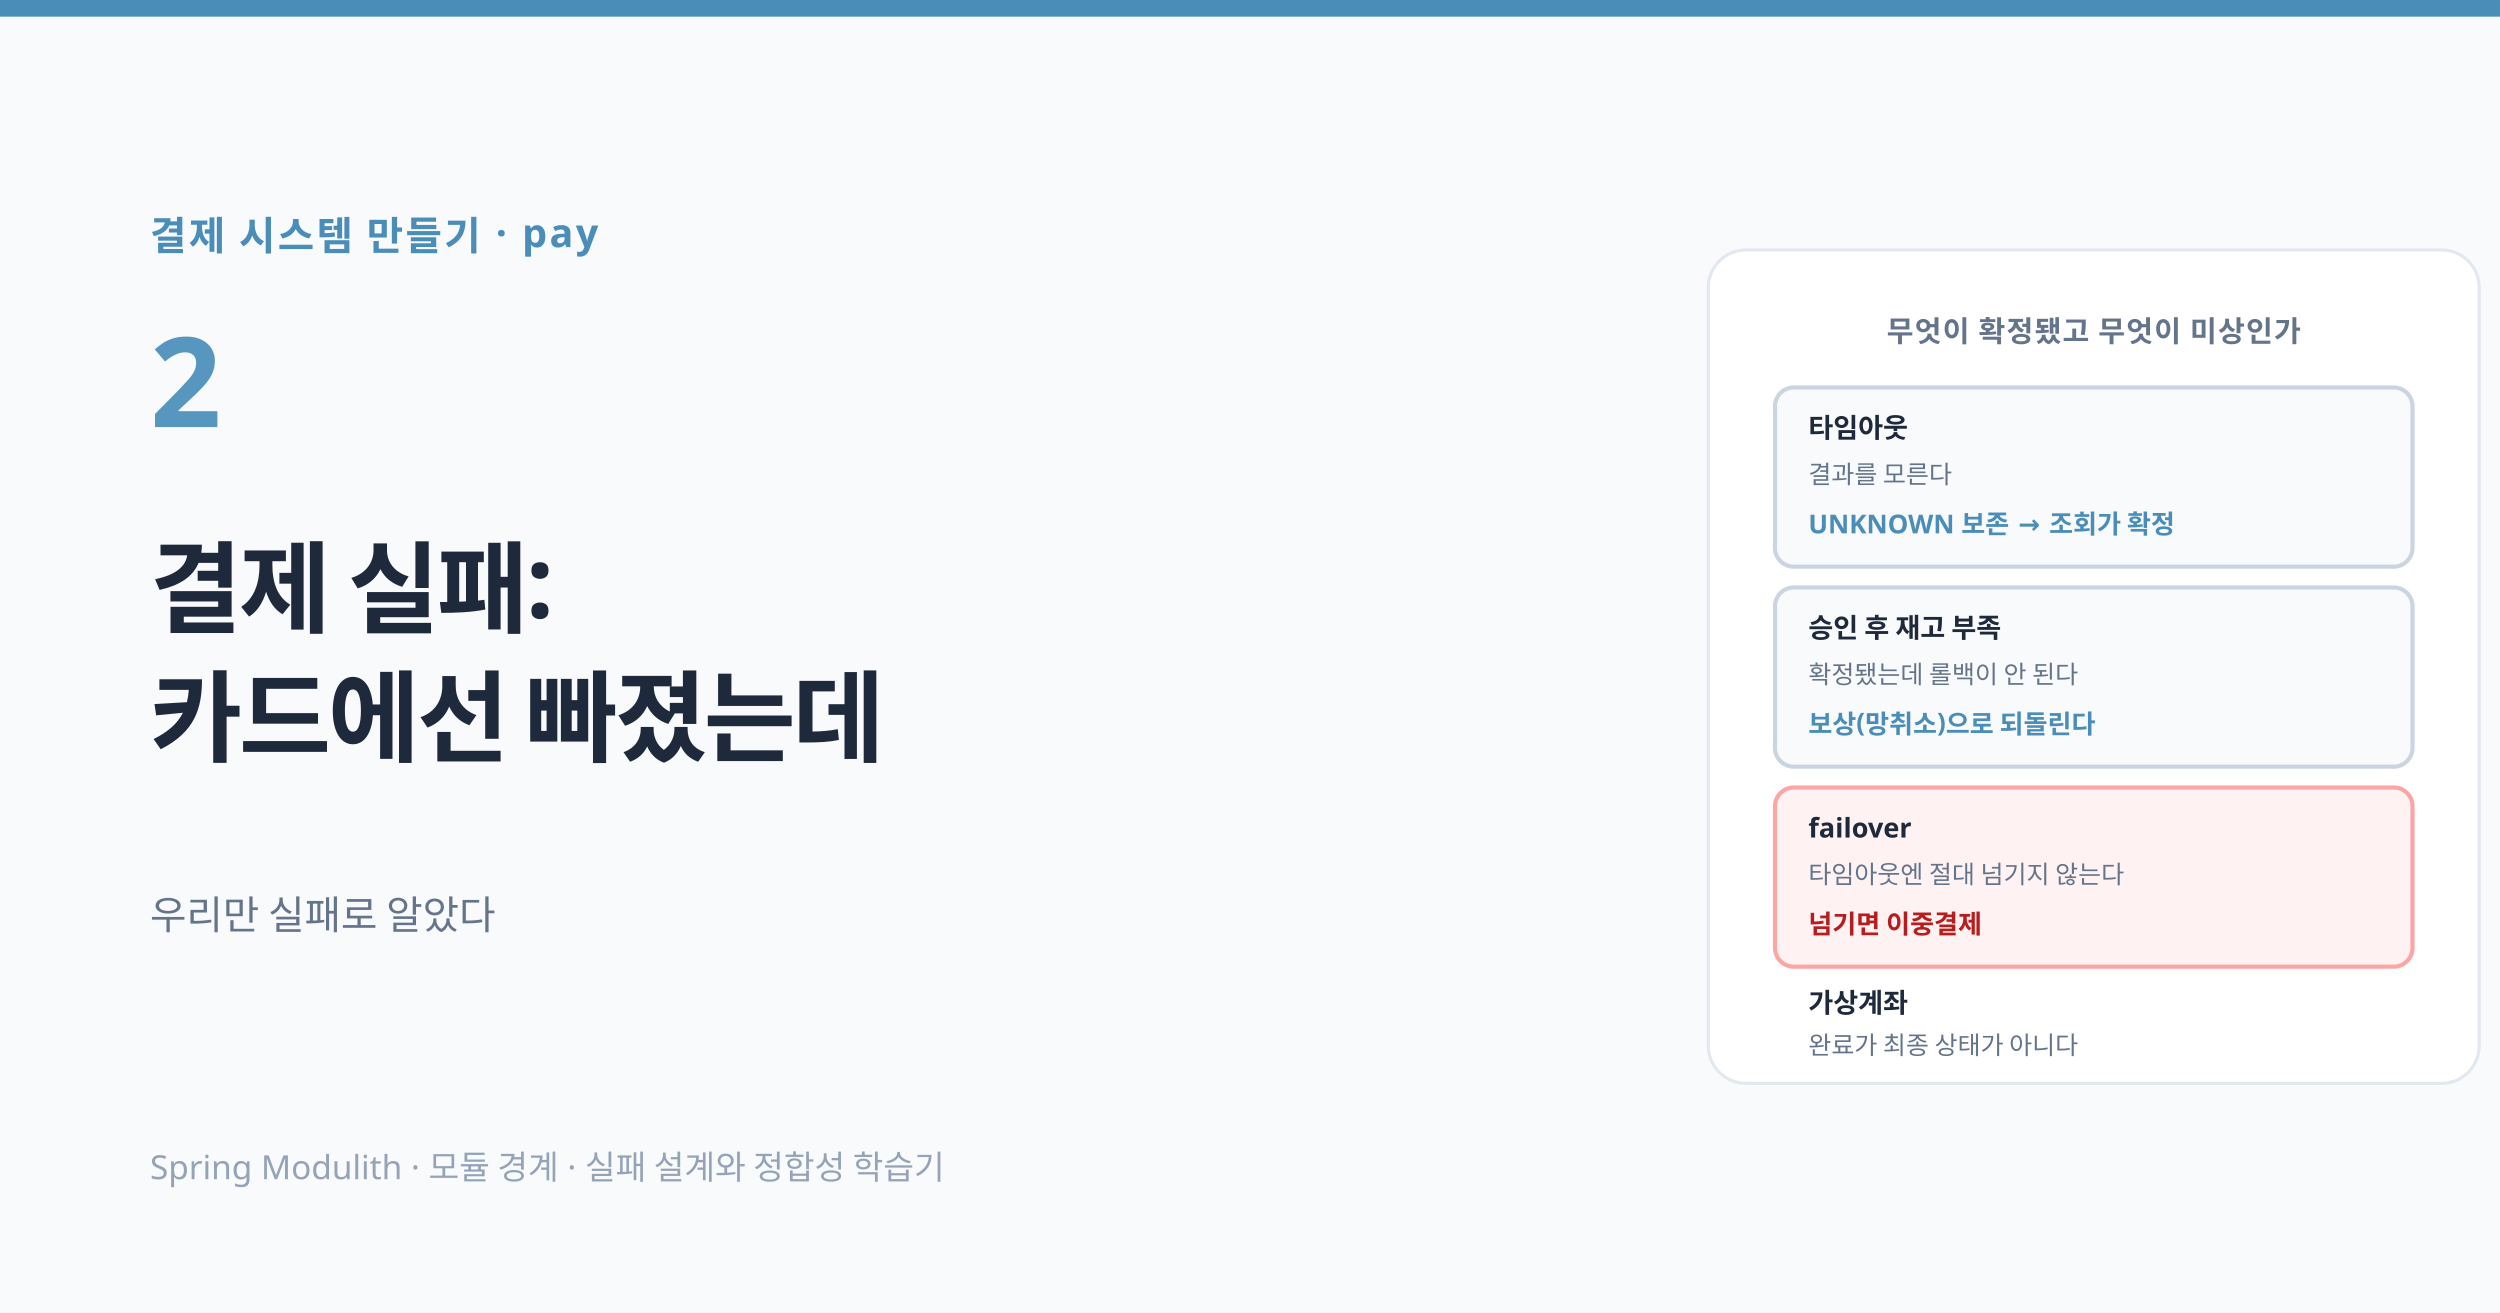
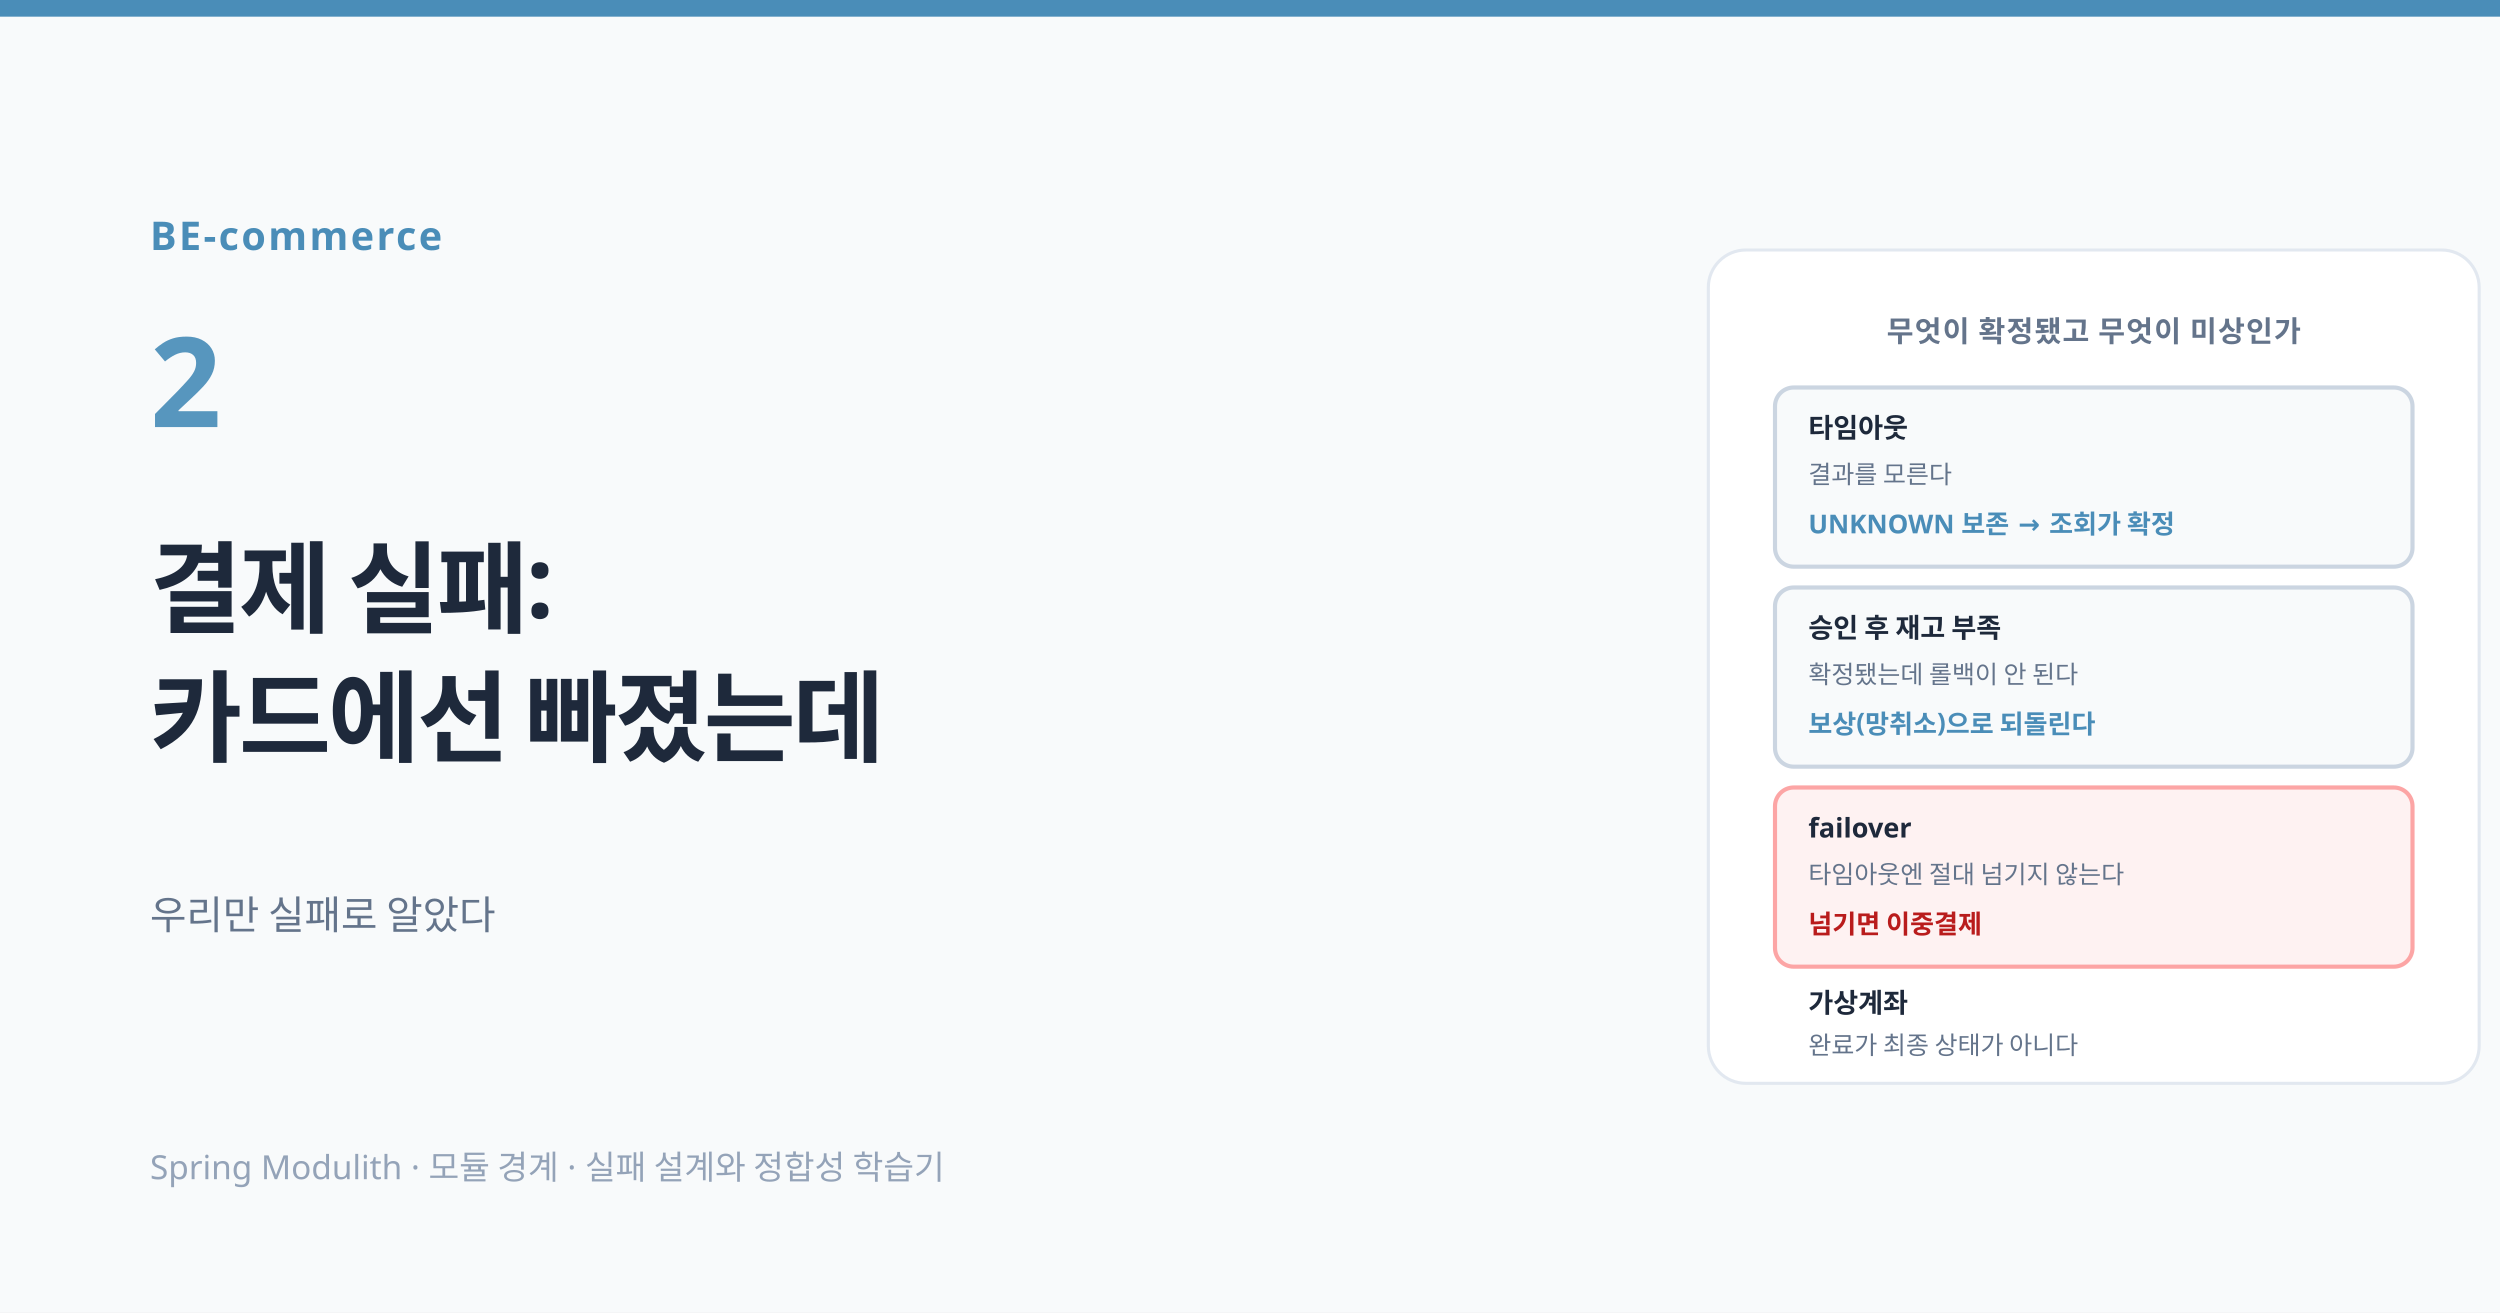
<svg xmlns="http://www.w3.org/2000/svg" viewBox="0 0 1200 630" font-family="'Pretendard', 'Apple SD Gothic Neo', system-ui, sans-serif">
  <rect width="1200" height="630" fill="#f8fafb" />
  <rect width="1200" height="8" fill="#4a8db8" />
  <rect x="820" y="120" width="370" height="400" rx="18" fill="#ffffff" stroke="#e2e8f0" stroke-width="1.5" />
  <text x="1005" y="164" text-anchor="middle" font-size="14" font-weight="700" fill="#64748b" letter-spacing="0.04em">무엇이 확정됐고 무엇이 미상인가</text>
  <rect x="852" y="186" width="306" height="86" rx="9" fill="#f8fafb" stroke="#cbd5e1" stroke-width="2" />
  <text x="868" y="210" font-size="13" font-weight="800" fill="#1e293b">타임아웃</text>
  <text x="868" y="232" font-size="12" fill="#64748b">결과를 모른다</text>
  <text x="868" y="256" font-size="12.5" font-weight="700" fill="#4a8db8">UNKNOWN 보존 → 조회가 확정</text>
  <rect x="852" y="282" width="306" height="86" rx="9" fill="#f8fafb" stroke="#cbd5e1" stroke-width="2" />
  <text x="868" y="306" font-size="13" font-weight="800" fill="#1e293b">승인 후 재고 부족</text>
  <text x="868" y="328" font-size="12" fill="#64748b">확정됐는데 롤백이 안 된다</text>
  <text x="868" y="352" font-size="12.5" font-weight="700" fill="#4a8db8">보상(망취소)으로 되돌린다</text>
  <rect x="852" y="378" width="306" height="86" rx="9" fill="#fef2f2" stroke="#fca5a5" stroke-width="2" />
  <text x="868" y="402" font-size="13" font-weight="800" fill="#1e293b">failover</text>
  <text x="868" y="424" font-size="12" fill="#64748b">타임아웃엔 절대 넘기지 않는다</text>
  <text x="868" y="448" font-size="12.5" font-weight="700" fill="#b91c1c">넘기면 이중결제</text>
  <text x="868" y="486" font-size="13" font-weight="800" fill="#1e293b">가상계좌</text>
  <text x="868" y="506" font-size="12" fill="#64748b">완료가 최종 상태가 아니다</text>
-   <text x="72" y="120" font-size="19" font-weight="700" fill="#4a8db8" letter-spacing="0.06em">결제 시스템 만들기 · pay</text>
+   <text x="72" y="120" font-size="19" font-weight="700" fill="#4a8db8" letter-spacing="0.06em">BE-commerce</text>
  <text x="72" y="205" font-size="60" font-weight="900" fill="#4a8db8" opacity="0.92">2</text>
  <text x="72" y="300" font-size="48" font-weight="800" fill="#1e293b" letter-spacing="-0.03em">결제 실패:</text>
  <text x="72" y="362" font-size="48" font-weight="800" fill="#1e293b" letter-spacing="-0.03em">카드에선 빠졌는데</text>
  <text x="72" y="446" font-size="19" fill="#64748b">우리만 실패로 알았다</text>
  <text x="72" y="566" font-size="16" fill="#94a3b8">Spring Modulith · 모듈 경계 · 실패 설계와 정합성 학습기</text>
</svg>
